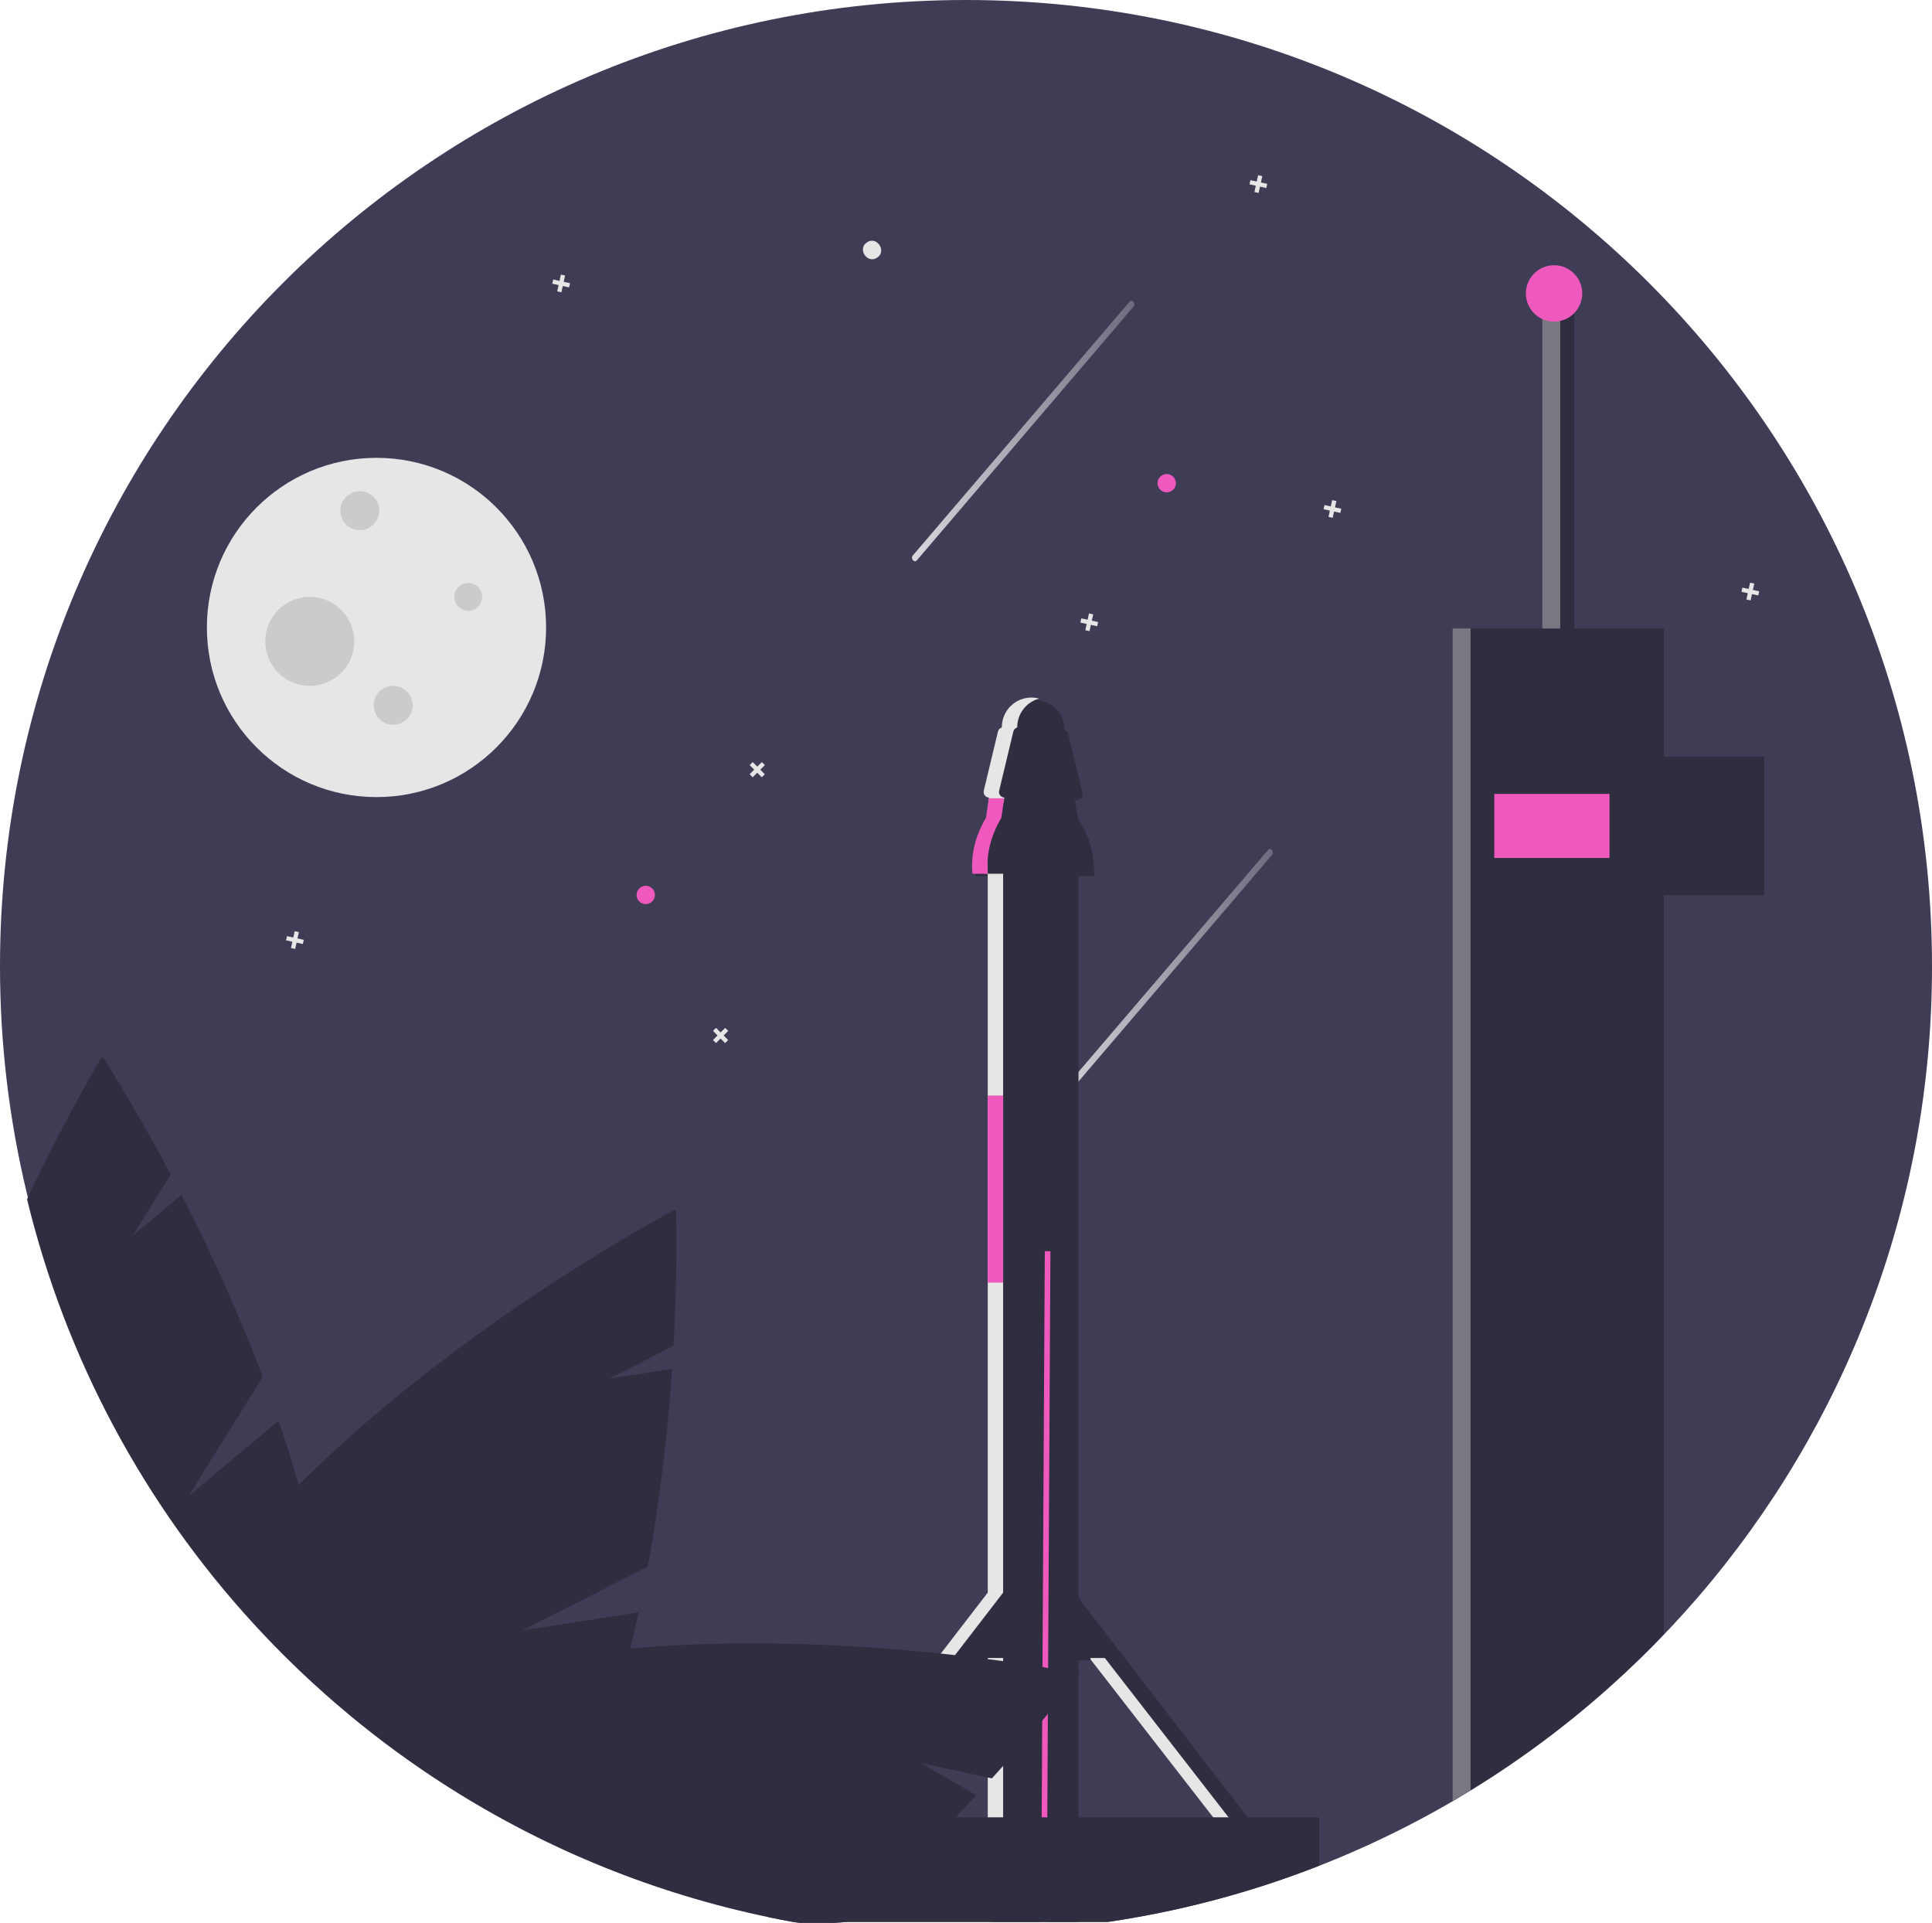
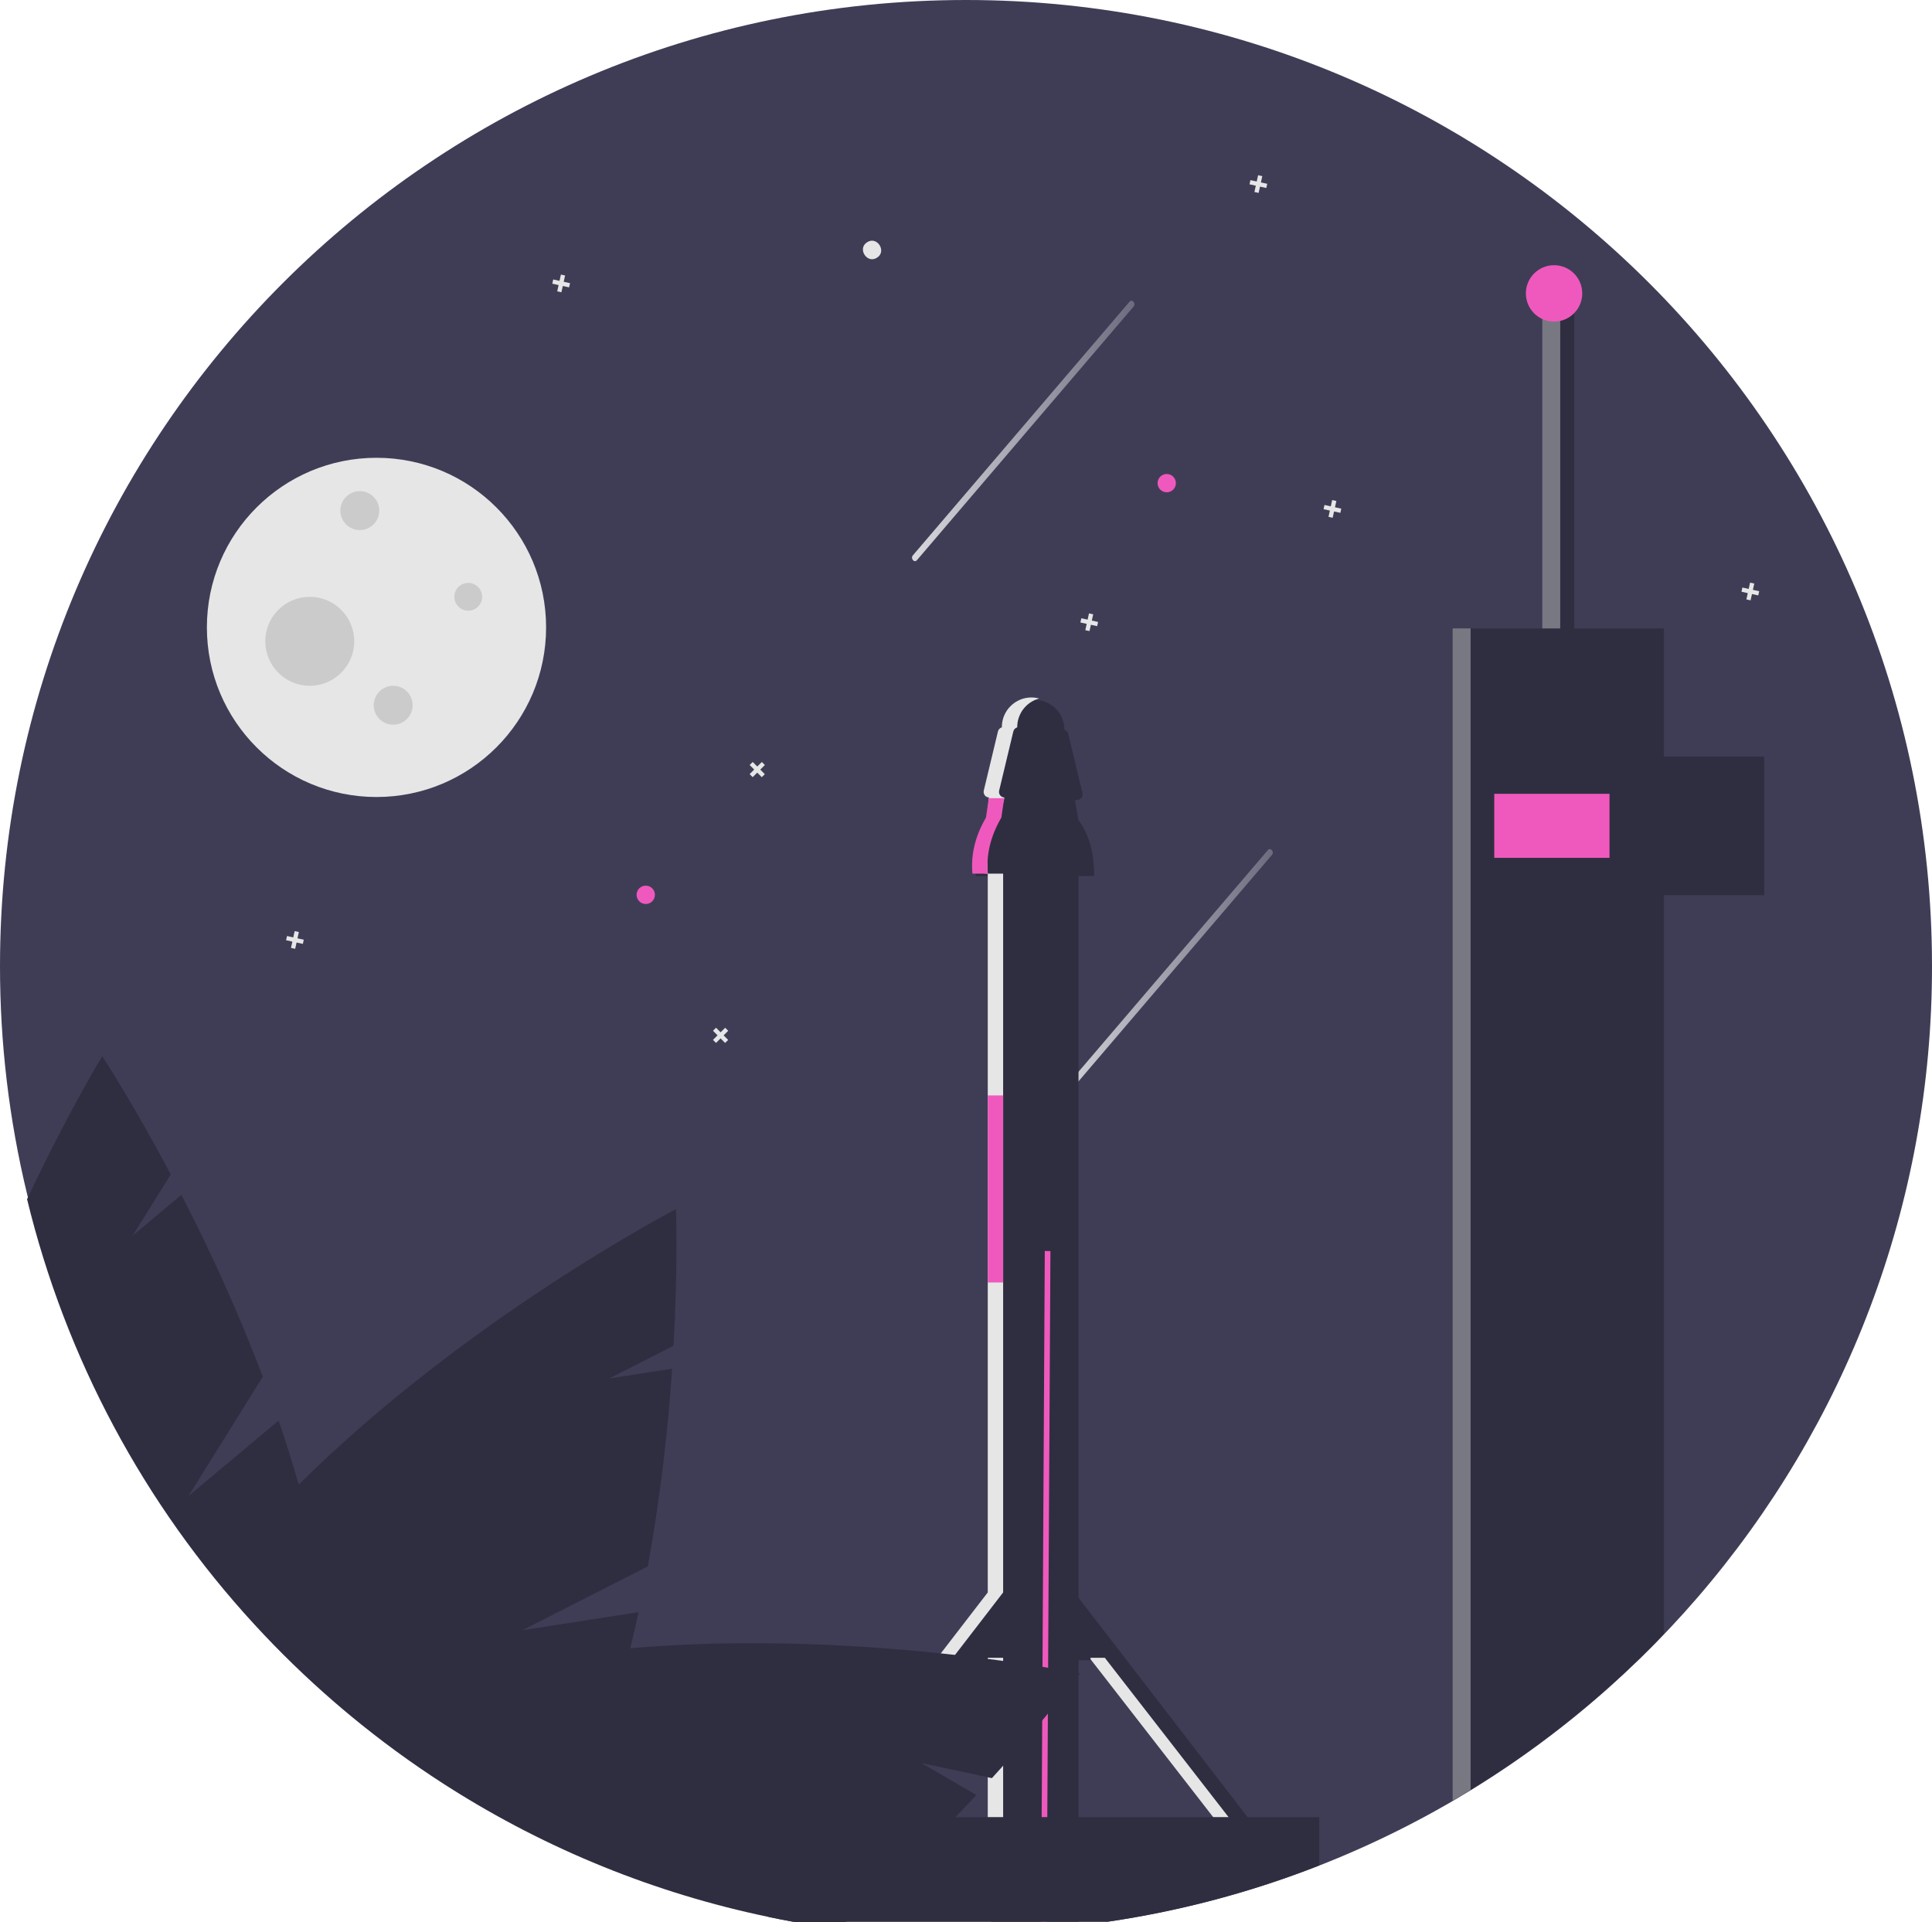
- <svg xmlns="http://www.w3.org/2000/svg" xmlns:xlink="http://www.w3.org/1999/xlink" id="f795efda-d52b-464f-8ed0-c83c27181fc6" data-name="Layer 1" width="754" height="750.36" viewBox="0 0 754 750.36">
+ <svg xmlns="http://www.w3.org/2000/svg" xmlns:xlink="http://www.w3.org/1999/xlink" width="377pt" height="375pt" viewBox="0 0 377 375" version="1.1">
  <defs>
-     <linearGradient id="b13d5aa8-7d59-4aa5-8b0c-a1087af90b05" x1="632.931" y1="457.002" x2="719.741" y2="457.002" gradientUnits="userSpaceOnUse">
-       <stop offset="0" stop-color="#fff" />
-       <stop offset="1" stop-color="#fff" stop-opacity="0.3" />
+     <filter id="alpha" filterUnits="objectBoundingBox" x="0%" y="0%" width="100%" height="100%">
+       <feColorMatrix type="matrix" in="SourceGraphic" values="0 0 0 0 1 0 0 0 0 1 0 0 0 0 1 0 0 0 1 0" />
+     </filter>
+     <mask id="mask0">
+       <g filter="url(#alpha)">
+         <rect x="0" y="0" width="377" height="375" style="fill:rgb(0%,0%,0%);fill-opacity:0.8;stroke:none;" />
+       </g>
+     </mask>
+     <linearGradient id="linear0" gradientUnits="userSpaceOnUse" x1="632.931" y1="457.002" x2="719.741" y2="457.002" gradientTransform="matrix(0.5,0,0,0.5,-111.5,-37.41)">
+       <stop offset="0" style="stop-color:rgb(100%,100%,100%);stop-opacity:1;" />
+       <stop offset="1" style="stop-color:rgb(100%,100%,100%);stop-opacity:0.302;" />
    </linearGradient>
-     <linearGradient id="b216fe78-eea0-4fe3-b1f5-9d415c27bb0d" x1="578.931" y1="243.002" x2="665.741" y2="243.002" xlink:href="#b13d5aa8-7d59-4aa5-8b0c-a1087af90b05" />
+     <clipPath id="clip1">
+       <rect x="0" y="0" width="377" height="375" />
+     </clipPath>
+     <g id="surface5" clip-path="url(#clip1)">
+       <path style=" stroke:none;fill-rule:nonzero;fill:url(#linear0);" d="M 205.926 216.309 L 222.41 197.008 L 238.898 177.711 L 248.203 166.816 C 248.719 166.211 247.922 165.273 247.41 165.875 L 230.922 185.172 L 214.438 204.473 L 205.133 215.367 C 204.617 215.969 205.41 216.91 205.926 216.309 Z M 205.926 216.309 " />
+     </g>
+     <mask id="mask1">
+       <g filter="url(#alpha)">
+         <rect x="0" y="0" width="377" height="375" style="fill:rgb(0%,0%,0%);fill-opacity:0.4;stroke:none;" />
+       </g>
+     </mask>
+     <clipPath id="clip2">
+       <rect x="0" y="0" width="377" height="375" />
+     </clipPath>
+     <g id="surface8" clip-path="url(#clip2)">
+       <path style=" stroke:none;fill-rule:nonzero;fill:rgb(90.196%,90.196%,90.196%);fill-opacity:1;" d="M 286.965 122.625 L 283.465 122.625 L 283.465 351.363 C 284.641 350.68 285.809 349.977 286.965 349.262 Z M 286.965 122.625 " />
+       <path style=" stroke:none;fill-rule:nonzero;fill:rgb(90.196%,90.196%,90.196%);fill-opacity:1;" d="M 300.953 57.25 L 304.453 57.25 L 304.453 122.625 L 300.953 122.625 Z M 300.953 57.25 " />
+     </g>
+     <mask id="mask2">
+       <g filter="url(#alpha)">
+         <rect x="0" y="0" width="377" height="375" style="fill:rgb(0%,0%,0%);fill-opacity:0.8;stroke:none;" />
+       </g>
+     </mask>
+     <linearGradient id="linear1" gradientUnits="userSpaceOnUse" x1="578.931" y1="243.002" x2="665.741" y2="243.002" gradientTransform="matrix(0.5,0,0,0.5,-111.5,-37.41)">
+       <stop offset="0" style="stop-color:rgb(100%,100%,100%);stop-opacity:1;" />
+       <stop offset="1" style="stop-color:rgb(100%,100%,100%);stop-opacity:0.302;" />
+     </linearGradient>
+     <clipPath id="clip3">
+       <rect x="0" y="0" width="377" height="375" />
+     </clipPath>
+     <g id="surface11" clip-path="url(#clip3)">
+       <path style=" stroke:none;fill-rule:nonzero;fill:url(#linear1);" d="M 178.926 109.309 L 195.41 90.008 L 211.898 70.711 L 221.203 59.816 C 221.719 59.211 220.922 58.273 220.41 58.875 L 203.922 78.172 L 187.438 97.473 L 178.133 108.367 C 177.617 108.969 178.41 109.91 178.926 109.309 Z M 178.926 109.309 " />
+     </g>
  </defs>
-   <path d="M977,451.82A376.647,376.647,0,0,1,655.41,824.77H553.3c-.16.14-5.82.41-5.82.41-.95-.13-1.91-.27-2.86-.41q-10.905-1.605-21.61-3.83a372.653,372.653,0,0,1-81.03-26.75c-.27-.12-.53-.25-.8-.37a371.023,371.023,0,0,1-41.87-22.81c-.34-.21-.67-.42-1-.63-.57-.36-1.13-.71-1.69-1.08-.18-.11-.36-.22-.54-.34A376.057,376.057,0,0,1,361.41,743.72c-.54-.43-1.08-.88-1.62-1.32q-3.255-2.7-6.45-5.46c-.02-.01-.03-.03-.05-.04A380.652,380.652,0,0,1,322.32,706.82c-.03-.04-.07-.07-.1-.11a376.239,376.239,0,0,1-88.33-164.6c-.12-.44-.22-.87-.33-1.31A378.139,378.139,0,0,1,223,451.82c0-208.21,168.79-377,377-377S977,243.61,977,451.82Z" transform="translate(-223 -74.82001)" fill="#3f3d56" />
-   <path d="M634.853,507.436,667.824,468.838l32.971-38.599L719.407,408.45c1.03-1.206-.559-3.086-1.589-1.881l-32.971,38.599-32.971,38.599-18.612,21.79c-1.03,1.206.559,3.086,1.589,1.881Z" transform="translate(-223 -74.82001)" opacity="0.8" fill="url(#b13d5aa8-7d59-4aa5-8b0c-a1087af90b05)" />
-   <rect x="386.81" y="336.41" width="34.1" height="413.54" fill="#2f2e41" />
-   <polygon points="409.95 488.23 409.88 500.61 409.05 650.87 408.95 668.78 408.73 709.14 408.51 749.95 406.31 749.95 406.53 709.14 406.74 671.44 406.85 650.5 407.68 500.64 407.75 488.22 409.95 488.23" fill="#ef59bd" />
-   <path d="M650.031,416.73h-46.204c-.671-7.238.998-14.528,5.294-21.876l1.306-8.927h31.903l1.505,8.814C648.305,400.697,650.037,408.217,650.031,416.73Z" transform="translate(-223 -74.82001)" fill="#2f2e41" />
-   <path d="M643.318,387.027H610.396a2.2,2.2,0,0,1-2.139-2.714l5.544-23.102a2.2,2.2,0,0,1,2.139-1.687h21.833a2.2,2.2,0,0,1,2.139,1.687l5.544,23.102A2.2,2.2,0,0,1,643.318,387.027Z" transform="translate(-223 -74.82001)" fill="#2f2e41" />
-   <path d="M626.86,347.97a11.564,11.564,0,0,0-11.55,11.56v11.55h23.1V359.53A11.564,11.564,0,0,0,626.86,347.97Z" transform="translate(-223 -74.82001)" fill="#2f2e41" />
-   <polygon points="391.051 622.109 312.765 723.714 323.592 726.213 384.388 647.927 391.051 647.927 391.051 622.109" fill="#2f2e41" />
-   <polygon points="419.831 622.109 498.117 723.714 487.29 726.213 426.494 647.927 419.831 647.927 419.831 622.109" fill="#2f2e41" />
-   <path d="M872.38,320.07v392.4a378.724,378.724,0,0,1-82.45,65.08V320.07Z" transform="translate(-223 -74.82001)" fill="#2f2e41" />
-   <rect x="634.387" y="295.224" width="54.134" height="54.134" fill="#2f2e41" />
-   <rect x="601.906" y="114.5" width="12.492" height="141.581" fill="#2f2e41" />
-   <g opacity="0.4">
-     <path d="M796.93,320.07h-7V777.55q3.527-2.061,7-4.205Z" transform="translate(-223 -74.82001)" fill="#e6e6e6" />
-     <rect x="601.906" y="114.5" width="7" height="130.75" fill="#e6e6e6" />
+   <g id="surface1">
+     <path style=" stroke:none;fill-rule:nonzero;fill:rgb(24.706%,23.922%,33.725%);fill-opacity:1;" d="M 377 188.5 C 377.086 281.941 308.645 361.316 216.203 374.977 L 165.148 374.977 C 165.07 375.047 162.238 375.18 162.238 375.18 C 161.766 375.113 161.285 375.047 160.809 374.977 C 157.176 374.441 153.574 373.801 150.004 373.059 C 136.031 370.168 122.438 365.68 109.488 359.684 C 109.355 359.625 109.227 359.559 109.09 359.5 C 101.875 356.152 94.883 352.34 88.156 348.094 C 87.984 347.988 87.82 347.887 87.656 347.781 C 87.371 347.602 87.09 347.426 86.809 347.238 C 86.719 347.184 86.629 347.129 86.539 347.07 C 80.527 343.195 74.738 338.984 69.203 334.449 C 68.934 334.234 68.664 334.012 68.395 333.789 C 67.309 332.891 66.234 331.98 65.172 331.059 C 65.16 331.055 65.156 331.047 65.145 331.039 C 59.703 326.324 54.531 321.301 49.66 316 C 49.645 315.98 49.625 315.965 49.609 315.945 C 28.203 292.66 13.016 264.355 5.445 233.645 C 5.387 233.426 5.336 233.211 5.281 232.988 C 1.762 218.422 -0.008 203.488 0 188.5 C 0 84.395 84.395 0 188.5 0 C 292.605 0 377 84.395 377 188.5 Z M 377 188.5 " />
+     <use xlink:href="#surface5" mask="url(#mask0)" />
+     <path style=" stroke:none;fill-rule:nonzero;fill:rgb(18.431%,18.039%,25.49%);fill-opacity:1;" d="M 193.406 168.203 L 210.453 168.203 L 210.453 374.977 L 193.406 374.977 Z M 193.406 168.203 " />
+     <path style=" stroke:none;fill-rule:nonzero;fill:rgb(93.725%,34.902%,74.118%);fill-opacity:1;" d="M 204.977 244.113 L 204.941 250.305 L 204.523 325.434 L 204.477 334.391 L 204.363 354.57 L 204.254 374.977 L 203.156 374.977 L 203.266 354.57 L 203.371 335.719 L 203.426 325.25 L 203.84 250.32 L 203.875 244.109 Z M 204.977 244.113 " />
+     <path style=" stroke:none;fill-rule:nonzero;fill:rgb(18.431%,18.039%,25.49%);fill-opacity:1;" d="M 213.516 170.953 L 190.414 170.953 C 190.078 167.336 190.914 163.691 193.059 160.016 L 193.715 155.555 L 209.664 155.555 L 210.418 159.961 C 212.652 162.938 213.52 166.699 213.516 170.953 Z M 213.516 170.953 " />
+     <path style=" stroke:none;fill-rule:nonzero;fill:rgb(18.431%,18.039%,25.49%);fill-opacity:1;" d="M 210.16 156.105 L 193.699 156.105 C 193.359 156.105 193.043 155.949 192.836 155.684 C 192.625 155.422 192.551 155.074 192.629 154.746 L 195.402 143.195 C 195.52 142.703 195.961 142.352 196.469 142.352 L 207.387 142.352 C 207.895 142.352 208.336 142.703 208.457 143.195 L 211.23 154.746 C 211.309 155.074 211.23 155.422 211.023 155.684 C 210.812 155.949 210.496 156.105 210.16 156.105 Z M 210.16 156.105 " />
+     <path style=" stroke:none;fill-rule:nonzero;fill:rgb(18.431%,18.039%,25.49%);fill-opacity:1;" d="M 201.93 136.574 C 198.738 136.578 196.156 139.164 196.156 142.355 L 196.156 148.129 L 207.703 148.129 L 207.703 142.355 C 207.703 139.164 205.121 136.578 201.93 136.574 Z M 201.93 136.574 " />
+     <path style=" stroke:none;fill-rule:nonzero;fill:rgb(18.431%,18.039%,25.49%);fill-opacity:1;" d="M 195.527 311.055 L 156.383 361.855 L 161.797 363.105 L 192.195 323.965 L 195.527 323.965 Z M 195.527 311.055 " />
+     <path style=" stroke:none;fill-rule:nonzero;fill:rgb(18.431%,18.039%,25.49%);fill-opacity:1;" d="M 209.914 311.055 L 249.059 361.855 L 243.645 363.105 L 213.246 323.965 L 209.914 323.965 Z M 209.914 311.055 " />
+     <path style=" stroke:none;fill-rule:nonzero;fill:rgb(18.431%,18.039%,25.49%);fill-opacity:1;" d="M 324.691 122.625 L 324.691 318.824 C 312.527 331.535 298.652 342.484 283.465 351.363 L 283.465 122.625 Z M 324.691 122.625 " />
+     <path style=" stroke:none;fill-rule:nonzero;fill:rgb(18.431%,18.039%,25.49%);fill-opacity:1;" d="M 317.191 147.613 L 344.262 147.613 L 344.262 174.68 L 317.191 174.68 Z M 317.191 147.613 " />
+     <path style=" stroke:none;fill-rule:nonzero;fill:rgb(18.431%,18.039%,25.49%);fill-opacity:1;" d="M 300.953 57.25 L 307.199 57.25 L 307.199 128.039 L 300.953 128.039 Z M 300.953 57.25 " />
+     <use xlink:href="#surface8" mask="url(#mask1)" />
+     <path style=" stroke:none;fill-rule:nonzero;fill:rgb(93.725%,34.902%,74.118%);fill-opacity:1;" d="M 291.582 154.898 L 314.07 154.898 L 314.07 167.391 L 291.582 167.391 Z M 291.582 154.898 " />
+     <path style=" stroke:none;fill-rule:nonzero;fill:rgb(90.196%,90.196%,90.196%);fill-opacity:1;" d="M 106.562 122.422 C 106.562 140.703 91.746 155.52 73.465 155.52 C 55.188 155.52 40.371 140.703 40.371 122.422 C 40.371 104.145 55.188 89.328 73.465 89.328 C 91.746 89.328 106.562 104.145 106.562 122.422 Z M 106.562 122.422 " />
+     <path style=" stroke:none;fill-rule:nonzero;fill:rgb(79.608%,79.608%,79.608%);fill-opacity:1;" d="M 74.008 99.637 C 74.008 101.734 72.309 103.434 70.211 103.434 C 68.113 103.434 66.414 101.734 66.414 99.637 C 66.414 97.539 68.113 95.836 70.211 95.836 C 72.309 95.836 74.008 97.539 74.008 99.637 Z M 74.008 99.637 " />
+     <path style=" stroke:none;fill-rule:nonzero;fill:rgb(79.608%,79.608%,79.608%);fill-opacity:1;" d="M 80.52 137.613 C 80.52 139.711 78.82 141.414 76.723 141.414 C 74.625 141.414 72.926 139.711 72.926 137.613 C 72.926 135.516 74.625 133.816 76.723 133.816 C 78.82 133.816 80.52 135.516 80.52 137.613 Z M 80.52 137.613 " />
+     <path style=" stroke:none;fill-rule:nonzero;fill:rgb(79.608%,79.608%,79.608%);fill-opacity:1;" d="M 94.086 116.457 C 94.086 117.953 92.871 119.168 91.371 119.168 C 89.871 119.168 88.66 117.953 88.66 116.457 C 88.66 114.957 89.871 113.742 91.371 113.742 C 92.871 113.742 94.086 114.957 94.086 116.457 Z M 94.086 116.457 " />
+     <path style=" stroke:none;fill-rule:nonzero;fill:rgb(79.608%,79.608%,79.608%);fill-opacity:1;" d="M 69.125 125.137 C 69.125 129.93 65.238 133.816 60.445 133.816 C 55.652 133.816 51.766 129.93 51.766 125.137 C 51.766 120.34 55.652 116.457 60.445 116.457 C 65.238 116.457 69.125 120.34 69.125 125.137 Z M 69.125 125.137 " />
+     <path style=" stroke:none;fill-rule:nonzero;fill:rgb(93.725%,34.902%,74.118%);fill-opacity:1;" d="M 127.797 174.605 C 127.797 175.594 126.996 176.395 126.008 176.395 C 125.02 176.395 124.219 175.594 124.219 174.605 C 124.219 173.617 125.02 172.816 126.008 172.816 C 126.996 172.816 127.797 173.617 127.797 174.605 Z M 127.797 174.605 " />
+     <path style=" stroke:none;fill-rule:nonzero;fill:rgb(90.196%,90.196%,90.196%);fill-opacity:1;" d="M 141.508 200.547 L 140.613 201.434 L 139.727 200.539 L 139.133 201.133 L 140.02 202.023 L 139.125 202.91 L 139.719 203.504 L 140.609 202.617 L 141.496 203.512 L 142.09 202.922 L 141.203 202.027 L 142.098 201.141 Z M 141.508 200.547 " />
+     <path style=" stroke:none;fill-rule:nonzero;fill:rgb(90.196%,90.196%,90.196%);fill-opacity:1;" d="M 148.66 148.688 L 147.766 149.574 L 146.879 148.68 L 146.285 149.273 L 147.172 150.164 L 146.277 151.051 L 146.871 151.648 L 147.762 150.762 L 148.648 151.652 L 149.242 151.062 L 148.359 150.168 L 149.25 149.281 Z M 148.66 148.688 " />
+     <path style=" stroke:none;fill-rule:nonzero;fill:rgb(90.196%,90.196%,90.196%);fill-opacity:1;" d="M 171.141 50.277 C 169.207 51.566 167.23 48.504 169.199 47.273 C 171.133 45.984 173.109 49.047 171.141 50.277 Z M 171.141 50.277 " />
+     <path style=" stroke:none;fill-rule:nonzero;fill:rgb(90.196%,90.196%,90.196%);fill-opacity:1;" d="M 59.277 183.363 L 58.051 183.094 L 58.32 181.867 L 57.5 181.688 L 57.23 182.914 L 56.004 182.645 L 55.824 183.465 L 57.051 183.734 L 56.781 184.965 L 57.602 185.141 L 57.871 183.914 L 59.098 184.184 Z M 59.277 183.363 " />
+     <path style=" stroke:none;fill-rule:nonzero;fill:rgb(90.196%,90.196%,90.196%);fill-opacity:1;" d="M 247.277 35.863 L 246.051 35.594 L 246.32 34.367 L 245.5 34.188 L 245.23 35.414 L 244.004 35.145 L 243.824 35.965 L 245.051 36.234 L 244.781 37.465 L 245.602 37.641 L 245.871 36.414 L 247.098 36.684 Z M 247.277 35.863 " />
+     <path style=" stroke:none;fill-rule:nonzero;fill:rgb(90.196%,90.196%,90.196%);fill-opacity:1;" d="M 343.277 115.363 L 342.051 115.094 L 342.32 113.867 L 341.5 113.688 L 341.23 114.914 L 340.004 114.645 L 339.824 115.465 L 341.051 115.734 L 340.781 116.965 L 341.602 117.141 L 341.871 115.914 L 343.098 116.184 Z M 343.277 115.363 " />
+     <path style=" stroke:none;fill-rule:nonzero;fill:rgb(90.196%,90.196%,90.196%);fill-opacity:1;" d="M 111.23 55.254 L 110 54.984 L 110.27 53.754 L 109.453 53.574 L 109.184 54.805 L 107.953 54.535 L 107.773 55.355 L 109.004 55.625 L 108.734 56.852 L 109.551 57.031 L 109.82 55.805 L 111.051 56.07 Z M 111.23 55.254 " />
+     <path style=" stroke:none;fill-rule:nonzero;fill:rgb(93.725%,34.902%,74.118%);fill-opacity:1;" d="M 229.457 94.277 C 229.457 95.262 228.656 96.062 227.668 96.062 C 226.684 96.062 225.883 95.262 225.883 94.277 C 225.883 93.289 226.684 92.488 227.668 92.488 C 228.656 92.488 229.457 93.289 229.457 94.277 Z M 229.457 94.277 " />
+     <path style=" stroke:none;fill-rule:nonzero;fill:rgb(90.196%,90.196%,90.196%);fill-opacity:1;" d="M 214.277 121.363 L 213.051 121.094 L 213.32 119.867 L 212.5 119.688 L 212.23 120.914 L 211.004 120.645 L 210.824 121.465 L 212.051 121.734 L 211.781 122.965 L 212.602 123.141 L 212.871 121.914 L 214.098 122.184 Z M 214.277 121.363 " />
+     <path style=" stroke:none;fill-rule:nonzero;fill:rgb(90.196%,90.196%,90.196%);fill-opacity:1;" d="M 261.73 99.254 L 260.5 98.984 L 260.77 97.754 L 259.953 97.574 L 259.684 98.805 L 258.453 98.535 L 258.273 99.355 L 259.504 99.625 L 259.234 100.852 L 260.051 101.031 L 260.32 99.805 L 261.551 100.07 Z M 261.73 99.254 " />
+     <use xlink:href="#surface11" mask="url(#mask2)" />
+     <path style=" stroke:none;fill-rule:nonzero;fill:rgb(90.196%,90.196%,90.196%);fill-opacity:1;" d="M 192.746 323.484 L 195.746 323.484 L 195.746 374.496 L 192.746 374.496 Z M 192.746 323.484 " />
+     <path style=" stroke:none;fill-rule:nonzero;fill:rgb(90.196%,90.196%,90.196%);fill-opacity:1;" d="M 202.77 136.301 C 200.25 136.98 198.5 139.266 198.496 141.875 L 198.496 141.926 C 198.121 142.035 197.836 142.336 197.738 142.715 L 194.969 154.27 C 194.895 154.586 194.965 154.918 195.156 155.18 C 195.352 155.438 195.652 155.598 195.977 155.613 L 195.953 155.75 L 195.879 156.25 L 194.75 159.75 C 192.605 163.422 192.422 166.855 192.754 170.477 L 195.746 170.477 L 195.746 310.73 L 156.727 361.379 L 159.594 362.039 L 159.141 362.629 L 153.727 361.379 L 192.746 310.73 L 192.746 170.477 L 190.25 170.25 C 189.914 166.629 190.605 163.422 192.75 159.75 L 192.879 156.25 L 192.953 155.75 L 192.977 155.613 C 192.652 155.598 192.352 155.438 192.156 155.18 C 191.965 154.918 191.895 154.586 191.969 154.27 L 194.738 142.715 C 194.836 142.336 195.121 142.035 195.496 141.926 L 195.496 141.875 C 195.496 138.684 198.082 136.098 201.27 136.094 C 201.777 136.098 202.281 136.164 202.77 136.301 Z M 202.77 136.301 " />
+     <path style=" stroke:none;fill-rule:nonzero;fill:rgb(90.196%,90.196%,90.196%);fill-opacity:1;" d="M 215.59 323.484 L 212.797 323.484 L 212.797 323.754 L 242.988 362.629 L 245.531 362.039 Z M 215.59 323.484 " />
+     <path style=" stroke:none;fill-rule:nonzero;fill:rgb(18.431%,18.039%,25.49%);fill-opacity:1;" d="M 257.441 354.57 L 257.441 363.996 C 244.16 369.215 230.324 372.898 216.203 374.977 L 154.703 374.977 C 153.129 374.691 151.559 374.387 150.004 374.059 L 150.004 354.57 Z M 257.441 354.57 " />
+     <path style=" stroke:none;fill-rule:nonzero;fill:rgb(18.431%,18.039%,25.49%);fill-opacity:1;" d="M 204.523 325.434 C 204.176 325.375 203.805 325.316 203.426 325.25 C 201.191 324.891 198.496 324.48 195.406 324.055 C 195.195 324.023 194.98 323.996 194.762 323.965 C 192.211 323.621 189.406 323.27 186.379 322.926 C 169.797 321.059 146.629 319.566 122.988 321.621 C 123.574 319.27 124.113 316.922 124.625 314.578 L 101.984 318.086 L 126.414 305.66 C 128.715 292.895 130.301 280.012 131.156 267.07 L 118.926 268.961 L 131.43 262.602 C 132.324 246.586 131.906 235.926 131.906 235.926 C 131.906 235.926 91 257.191 58.289 289.691 C 57.09 285.461 55.773 281.285 54.375 277.184 L 36.805 291.887 L 51.289 268.625 C 46.664 256.508 41.359 244.66 35.398 233.141 L 25.91 241.078 L 33.328 229.172 C 25.82 214.996 19.949 206.086 19.949 206.086 C 19.949 206.086 13.254 217.055 5.281 233.988 C 12.801 264.973 28.074 293.539 49.66 317 C 54.539 322.309 59.719 327.34 65.172 332.059 C 66.234 332.98 67.309 333.891 68.395 334.789 C 74.176 339.574 80.234 344.008 86.539 348.07 C 86.91 348.309 87.281 348.547 87.656 348.781 C 106.746 360.895 127.867 369.461 150.004 374.059 C 151.559 374.387 153.129 374.691 154.703 374.977 C 155.09 375.047 155.477 375.113 155.859 375.18 L 162.238 375.18 C 162.238 375.18 165.07 375.047 165.148 374.977 C 173.074 368.039 180.262 361.031 186.453 354.57 C 187.863 353.105 189.219 351.664 190.523 350.266 L 179.836 344.031 L 193.555 346.969 C 194.184 346.273 194.805 345.59 195.406 344.922 C 198.484 341.48 201.156 338.363 203.371 335.719 C 203.75 335.262 204.121 334.82 204.477 334.391 C 208.512 329.52 210.73 326.551 210.73 326.551 C 210.73 326.551 208.5 326.094 204.523 325.434 Z M 204.523 325.434 " />
+     <path style=" stroke:none;fill-rule:nonzero;fill:rgb(93.725%,34.902%,74.118%);fill-opacity:1;" d="M 192.746 170.477 L 189.754 170.477 C 189.422 166.855 190.254 163.211 192.398 159.539 L 192.879 156.25 L 192.953 155.75 L 195.953 155.75 L 195.879 156.25 L 195.398 159.539 C 193.254 163.211 192.422 166.855 192.754 170.477 L 195.746 170.477 " />
+     <path style=" stroke:none;fill-rule:nonzero;fill:rgb(93.725%,34.902%,74.118%);fill-opacity:1;" d="M 192.746 213.75 L 195.746 213.75 L 195.746 250.25 L 192.746 250.25 Z M 192.746 213.75 " />
+     <path style=" stroke:none;fill-rule:nonzero;fill:rgb(93.725%,34.902%,74.118%);fill-opacity:1;" d="M 308.75 57.25 C 308.75 60.289 306.289 62.75 303.25 62.75 C 300.211 62.75 297.75 60.289 297.75 57.25 C 297.75 54.211 300.211 51.75 303.25 51.75 C 306.289 51.75 308.75 54.211 308.75 57.25 Z M 308.75 57.25 " />
  </g>
-   <rect x="583.168" y="309.798" width="44.973" height="24.985" fill="#ef59bd" />
-   <circle cx="146.933" cy="244.847" r="66.193" fill="#e6e6e6" />
-   <circle cx="140.423" cy="199.271" r="7.596" fill="#cbcbcb" />
-   <circle cx="153.444" cy="275.23" r="7.596" fill="#cbcbcb" />
-   <circle cx="182.742" cy="232.91" r="5.426" fill="#cbcbcb" />
-   <circle cx="120.89" cy="250.272" r="17.362" fill="#cbcbcb" />
-   <circle cx="252.015" cy="349.213" r="3.576" fill="#ef59bd" />
-   <polygon points="283.012 401.093 281.227 402.866 279.454 401.081 278.264 402.263 280.037 404.048 278.252 405.821 279.434 407.011 281.219 405.238 282.992 407.023 284.182 405.841 282.409 404.056 284.194 402.283 283.012 401.093" fill="#e6e6e6" />
-   <polygon points="297.318 297.375 295.533 299.148 293.76 297.363 292.57 298.545 294.343 300.33 292.558 302.103 293.74 303.293 295.525 301.52 297.298 303.305 298.488 302.123 296.715 300.338 298.5 298.565 297.318 297.375" fill="#e6e6e6" />
-   <path d="M565.279,175.376c-3.862,2.573-7.815-3.551-3.878-6.01C565.262,166.793,569.215,172.917,565.279,175.376Z" transform="translate(-223 -74.82001)" fill="#e6e6e6" />
-   <polygon points="118.557 366.728 116.1 366.189 116.638 363.731 115 363.372 114.461 365.83 112.004 365.292 111.645 366.93 114.102 367.469 113.564 369.926 115.202 370.285 115.741 367.827 118.198 368.366 118.557 366.728" fill="#e6e6e6" />
-   <polygon points="494.557 71.728 492.1 71.189 492.638 68.731 491 68.372 490.461 70.83 488.004 70.292 487.645 71.93 490.102 72.469 489.564 74.926 491.202 75.285 491.741 72.827 494.198 73.366 494.557 71.728" fill="#e6e6e6" />
-   <polygon points="686.557 230.728 684.1 230.189 684.638 227.731 683 227.372 682.461 229.83 680.004 229.292 679.645 230.93 682.102 231.469 681.564 233.926 683.202 234.285 683.741 231.827 686.198 232.366 686.557 230.728" fill="#e6e6e6" />
-   <polygon points="222.46 110.506 220.003 109.967 220.541 107.51 218.903 107.151 218.364 109.608 215.906 109.07 215.547 110.708 218.005 111.247 217.467 113.705 219.105 114.063 219.644 111.606 222.101 112.144 222.46 110.506" fill="#e6e6e6" />
-   <circle cx="455.34" cy="188.551" r="3.576" fill="#ef59bd" />
-   <polygon points="428.557 242.728 426.1 242.189 426.638 239.731 425 239.372 424.461 241.83 422.004 241.292 421.645 242.93 424.102 243.469 423.564 245.926 425.202 246.285 425.741 243.827 428.198 244.366 428.557 242.728" fill="#e6e6e6" />
-   <polygon points="523.46 198.506 521.003 197.967 521.541 195.51 519.903 195.151 519.364 197.608 516.906 197.07 516.547 198.708 519.005 199.247 518.467 201.705 520.105 202.063 520.644 199.606 523.101 200.144 523.46 198.506" fill="#e6e6e6" />
-   <path d="M580.853,293.436,613.824,254.838l32.971-38.599L665.407,194.45c1.03-1.206-.559-3.086-1.589-1.881l-32.971,38.599-32.971,38.599-18.612,21.79c-1.03,1.206.559,3.086,1.589,1.881Z" transform="translate(-223 -74.82001)" opacity="0.8" fill="url(#b216fe78-eea0-4fe3-b1f5-9d415c27bb0d)" />
-   <rect x="385.494" y="646.969" width="6" height="102.023" fill="#e6e6e6" />
-   <path d="M628.54,347.42a11.573,11.573,0,0,0-8.55,11.15v.1a2.211,2.211,0,0,0-1.51,1.58l-5.54,23.11a2.185,2.185,0,0,0,2.01,2.69l-.04.27-.15,1-2.26,7c-4.29,7.34-4.66,14.21-3.99,21.45h5.98V696.28l-78.04,101.3L542.19,798.9l-.91,1.18-10.83-2.5,78.04-101.3V415.77l-4.99-.45c-.67-7.24.71-13.66,5-21l.26-7,.15-1,.04-.27a2.185,2.185,0,0,1-2.01-2.69l5.54-23.11a2.211,2.211,0,0,1,1.51-1.58v-.1a11.564,11.564,0,0,1,11.55-11.56A11.433,11.433,0,0,1,628.54,347.42Z" transform="translate(-223 -74.82001)" fill="#e6e6e6" />
-   <polygon points="431.177 646.969 425.594 646.969 425.594 647.506 485.974 725.255 491.062 724.081 431.177 646.969" fill="#e6e6e6" />
-   <path d="M737.88,783.96v18.85a374.502,374.502,0,0,1-82.47,21.96h-123c-3.15-.57-6.29-1.18-9.4-1.83V783.96Z" transform="translate(-223 -74.82001)" fill="#2f2e41" />
-   <path d="M632.05,725.69c-.7-.12-1.44-.24-2.2-.37-4.47-.72-9.86-1.54-16.04-2.39q-.63-.09-1.29-.18c-5.1-.69-10.71-1.39-16.76-2.08-33.17-3.73-79.5-6.72-126.78-2.61,1.17-4.7,2.25-9.4,3.27-14.08l-45.28,7.01L475.83,686.14a692.681,692.681,0,0,0,9.48-77.18l-24.46,3.78,25.01-12.72c1.79-32.03.95-53.35.95-53.35S405,589.2,339.58,654.2c-2.4-8.46-5.03-16.81-7.83-25.01l-35.14,29.4,28.97-46.52A689.2,689.2,0,0,0,293.8,541.1l-18.98,15.88,14.84-23.82c-15.02-28.35-26.76-46.17-26.76-46.17s-13.39,21.94-29.34,55.81a376.303,376.303,0,0,0,88.76,166.02,380.108,380.108,0,0,0,31.02,30.12q3.195,2.76,6.45,5.46A377.473,377.473,0,0,0,396.08,770.96c.74.48,1.48.95,2.23,1.42a375.117,375.117,0,0,0,124.7,50.56c3.11.65,6.25,1.26,9.4,1.83.77.14,1.54.28,2.31.41h12.76s5.66-.27,5.82-.41c15.85-13.87,30.22-27.89,42.61-40.81,2.82-2.93,5.53-5.81,8.14-8.61l-21.38-12.47,27.44,5.88c1.26-1.39,2.5-2.76,3.7-4.1,6.16-6.88,11.5-13.11,15.93-18.4.76-.92,1.5-1.8,2.21-2.66,8.07-9.74,12.51-15.68,12.51-15.68S640,727.01,632.05,725.69Z" transform="translate(-223 -74.82001)" fill="#2f2e41" />
-   <path d="M608.49,415.77h-5.98c-.67-7.24,1-14.53,5.29-21.87l.96-6.58.15-1h6l-.15,1L613.8,393.9c-4.29,7.34-5.96,14.63-5.29,21.87h5.98" transform="translate(-223 -74.82001)" fill="#ef59bd" />
-   <rect x="385.49" y="427.5" width="6" height="73" fill="#ef59bd" />
-   <circle cx="606.5" cy="114.5" r="11" fill="#ef59bd" />
</svg>
